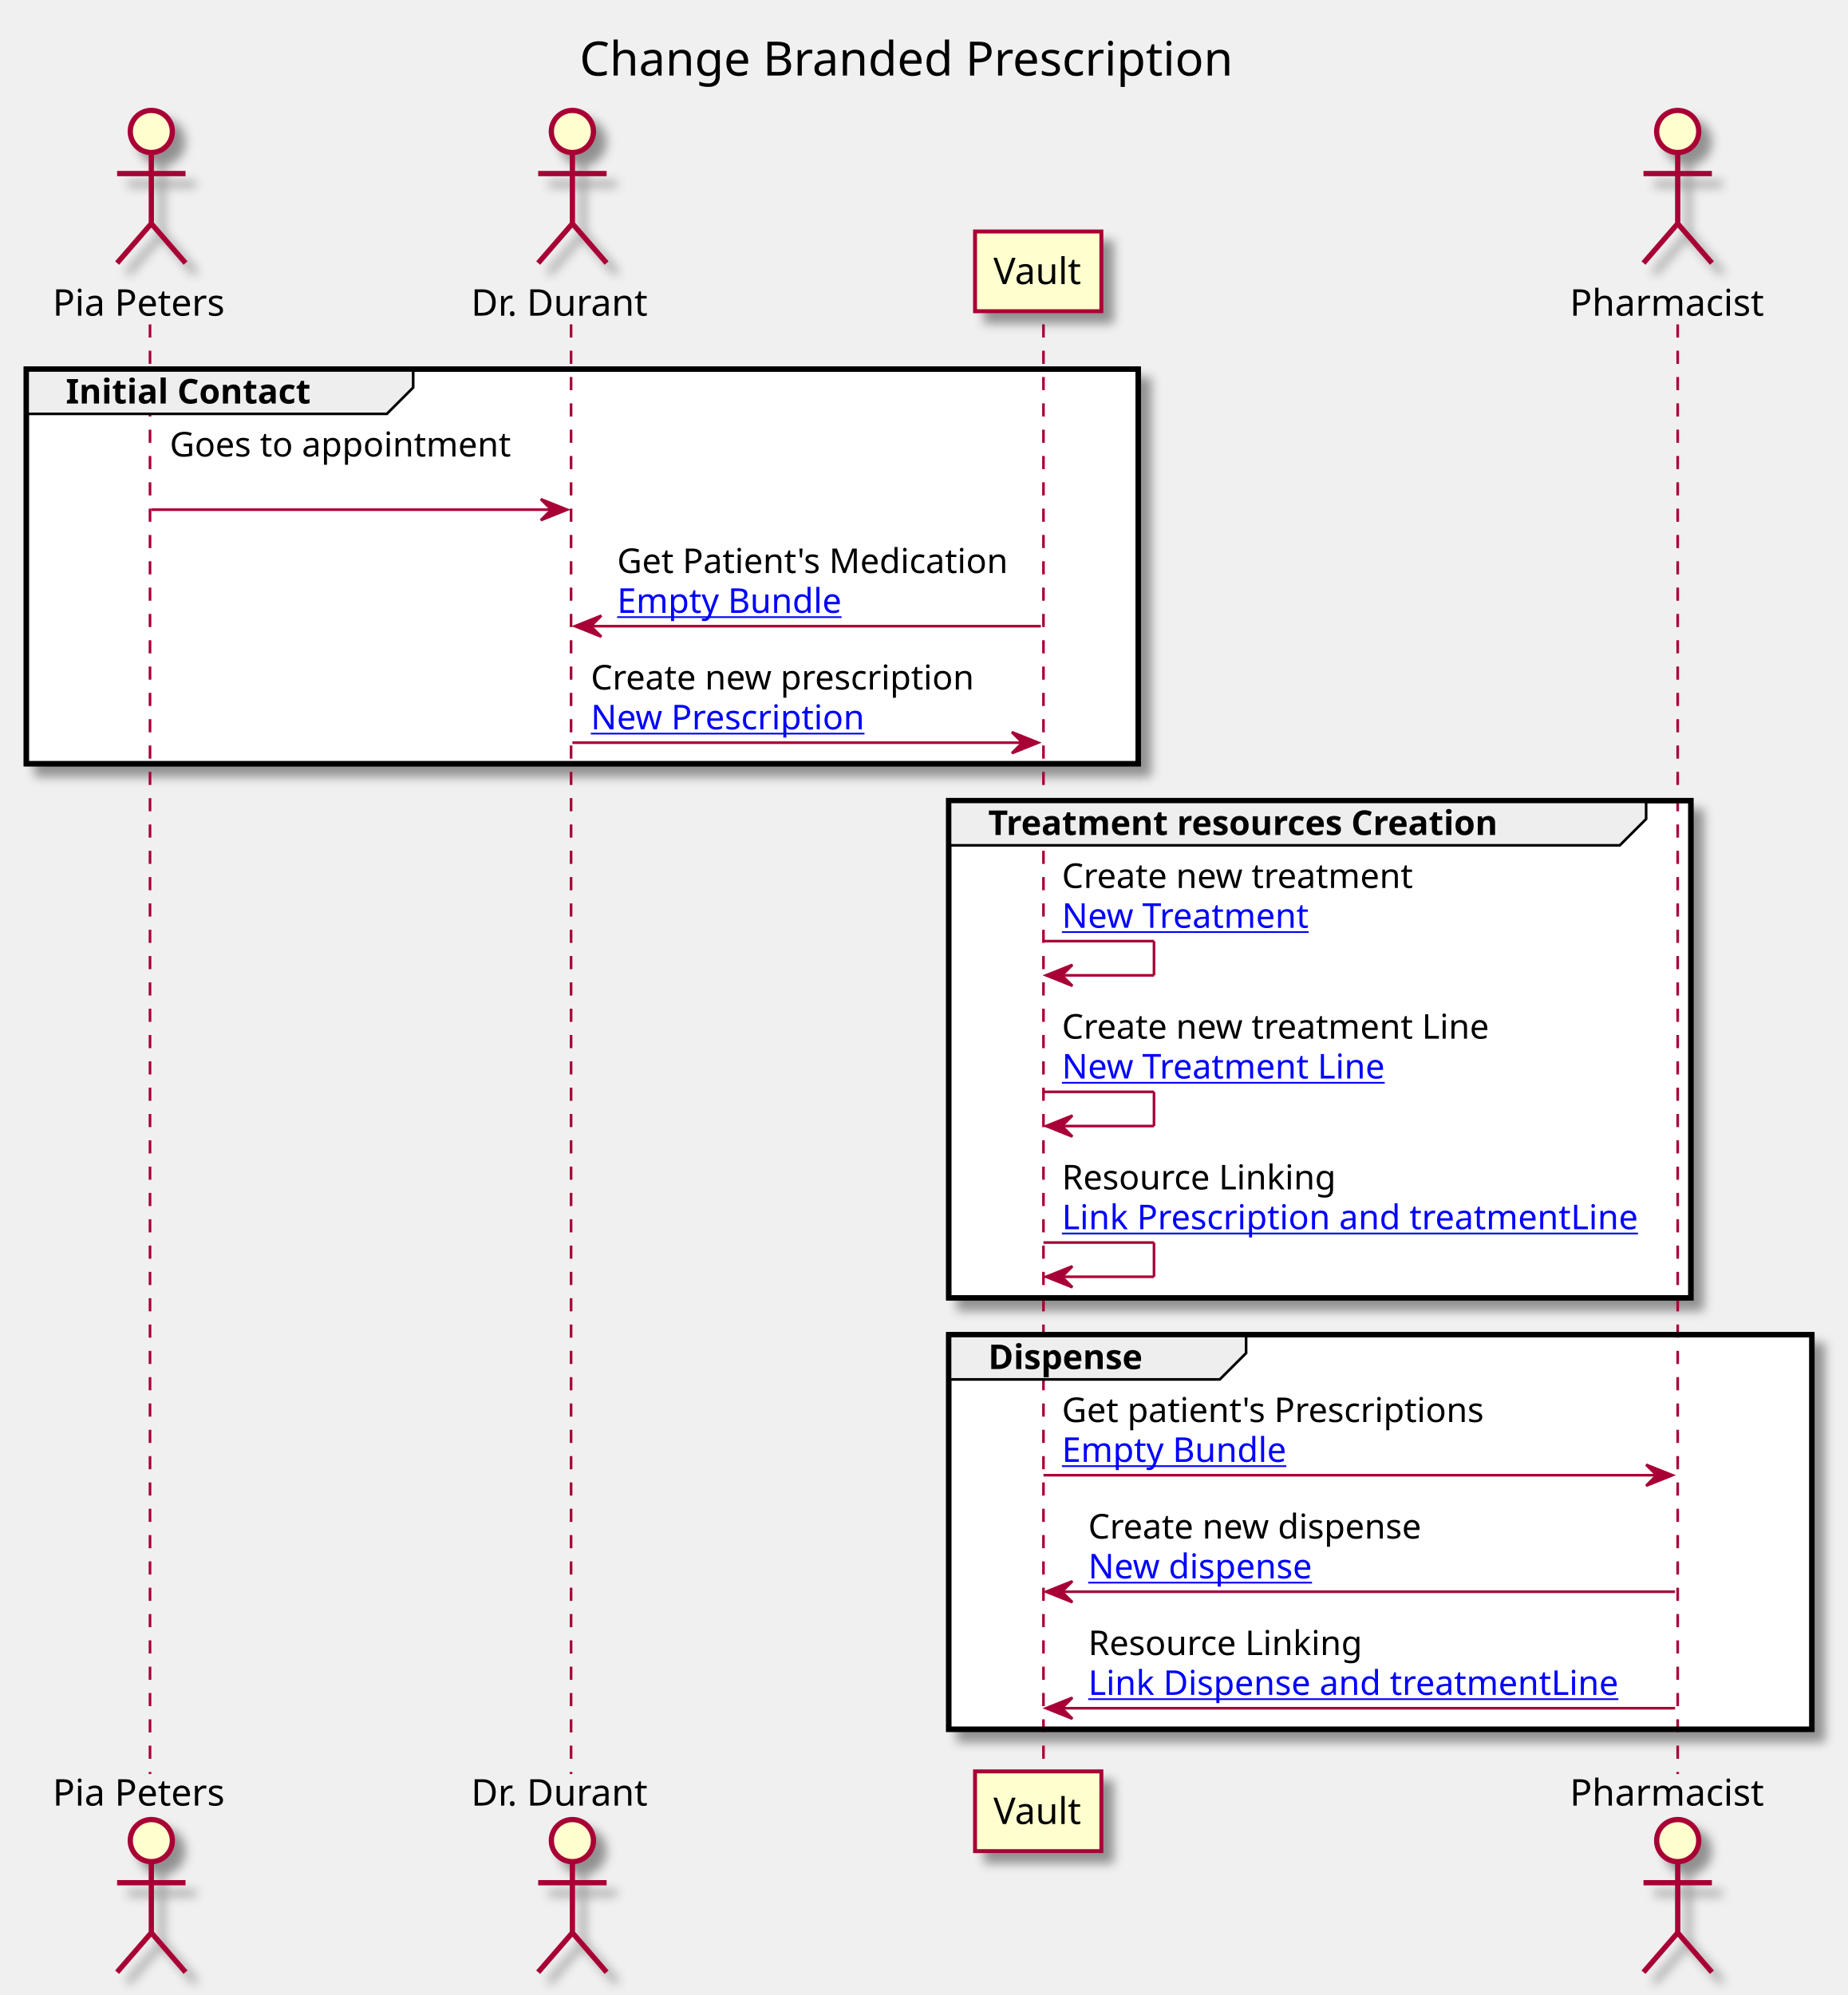
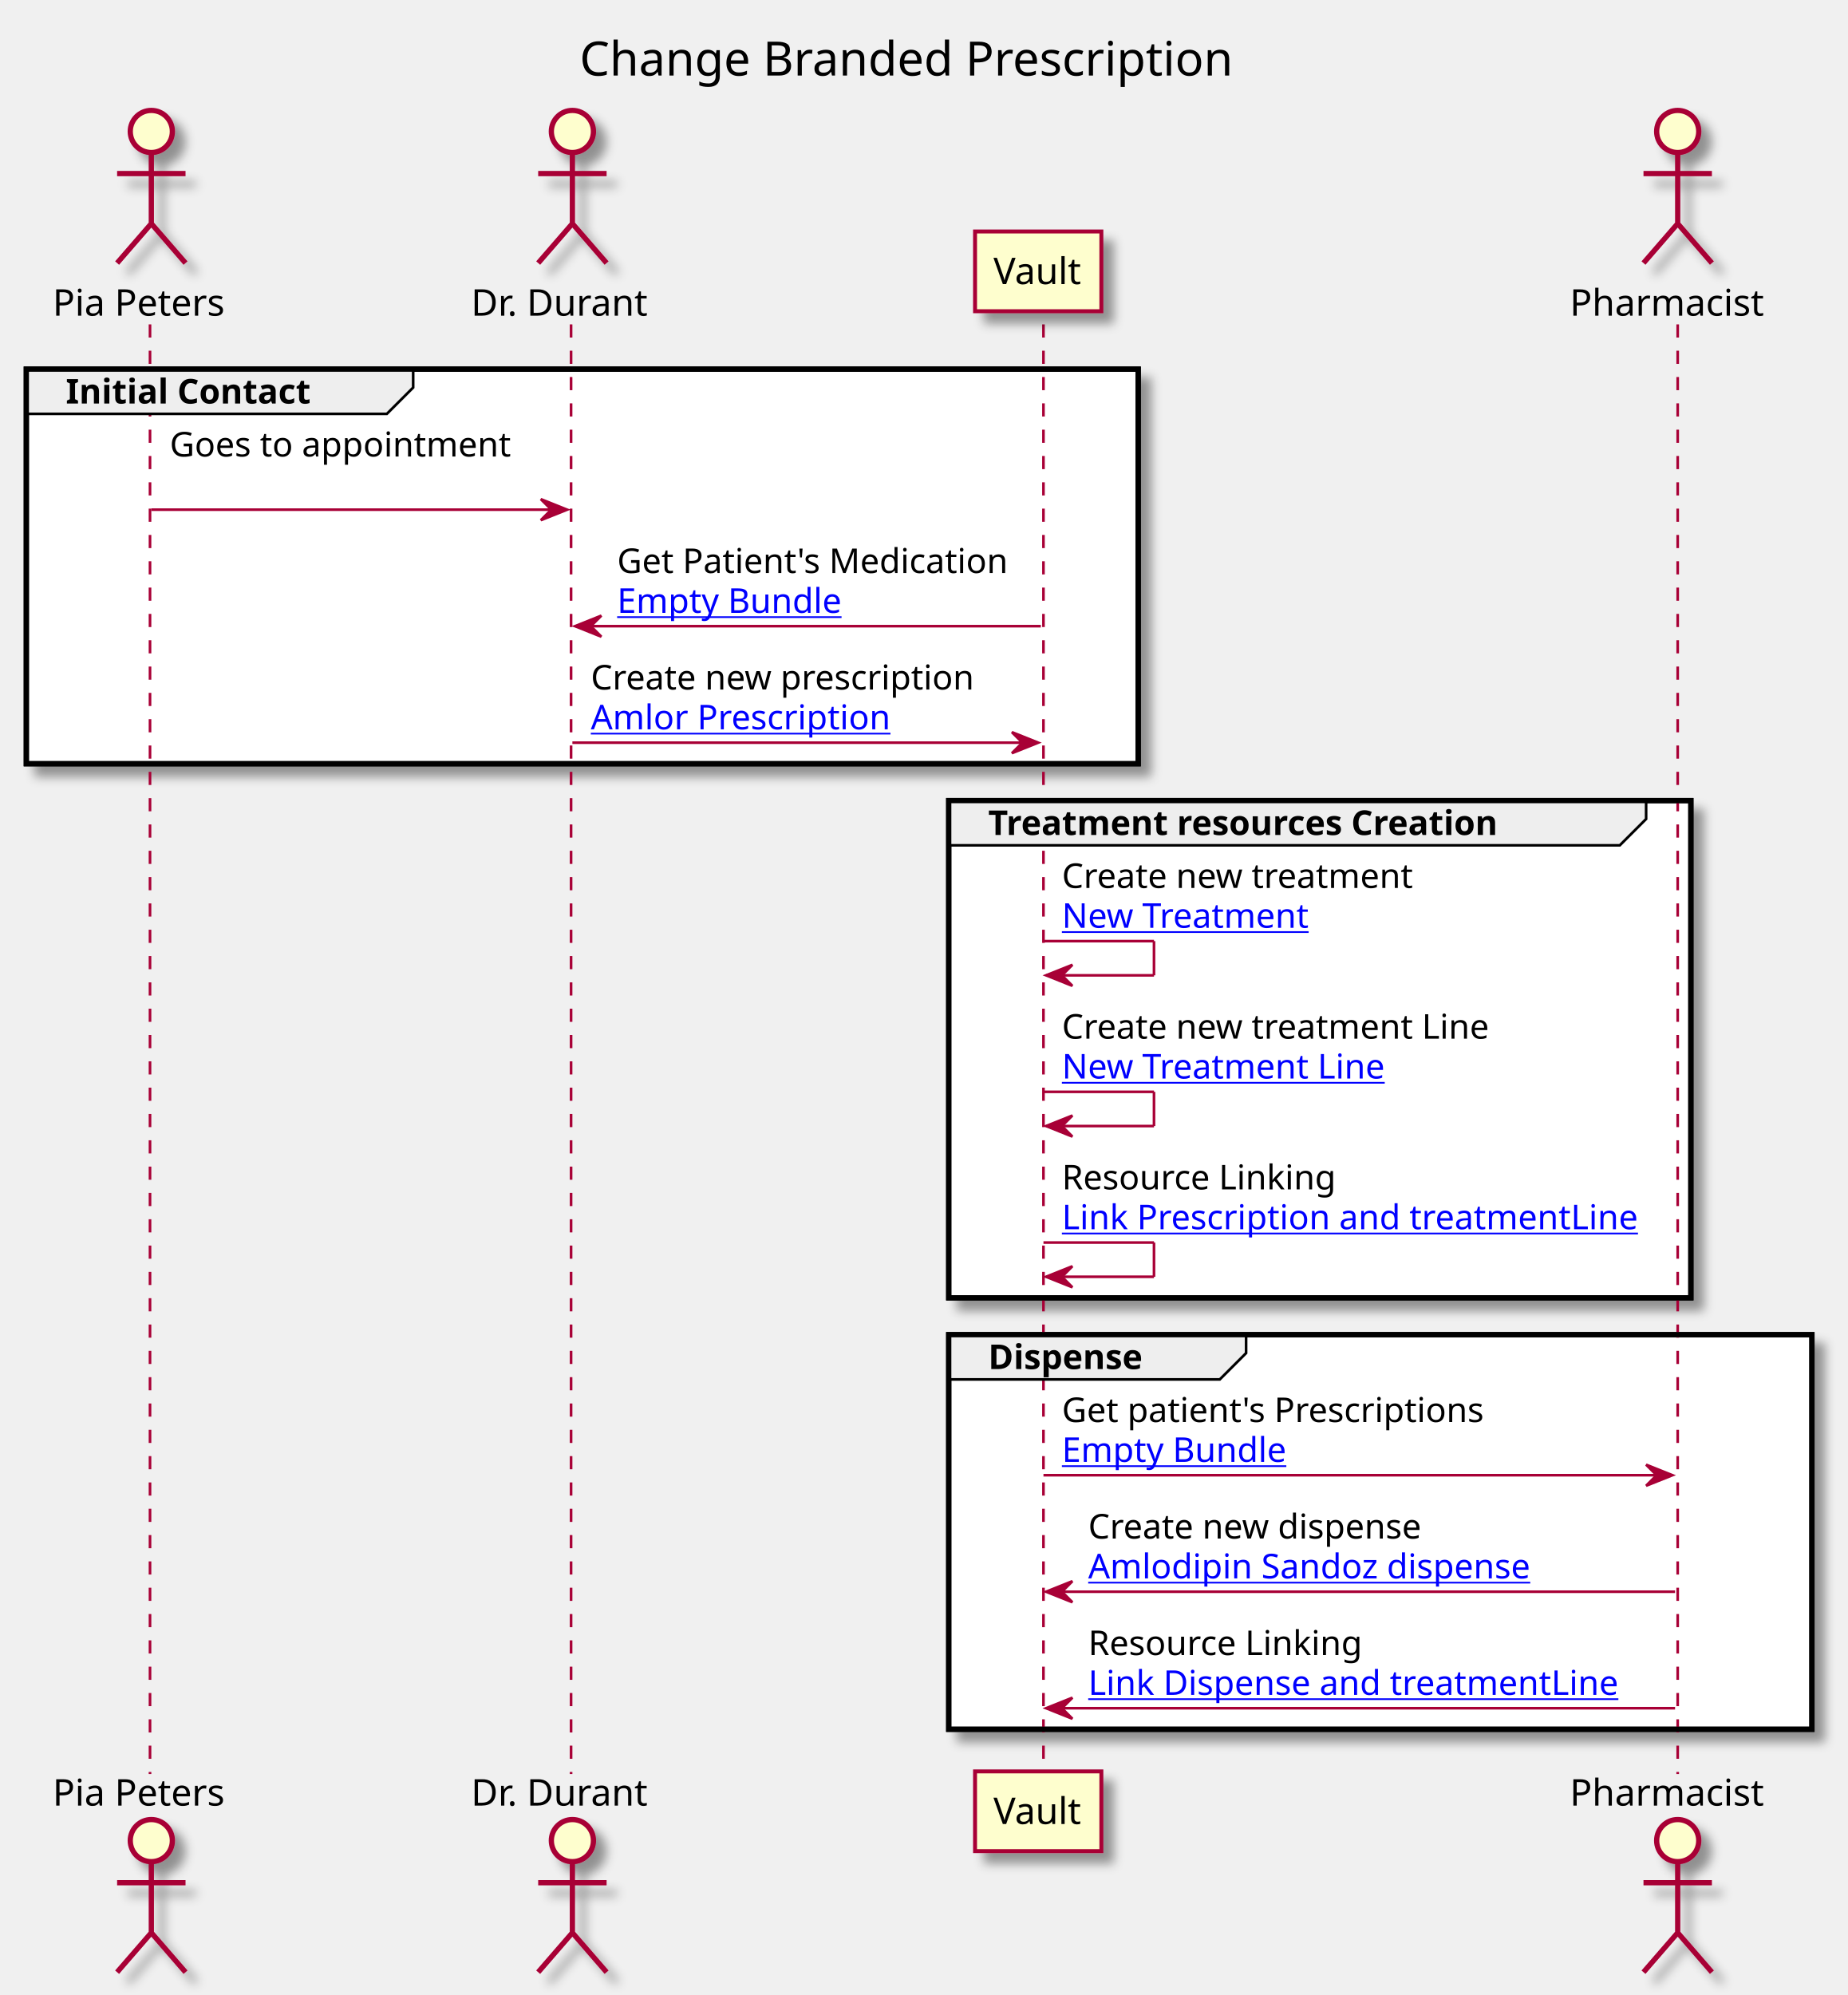
<svg xmlns="http://www.w3.org/2000/svg" xmlns:xlink="http://www.w3.org/1999/xlink" contentScriptType="application/ecmascript" contentStyleType="text/css" height="758px" preserveAspectRatio="none" style="width:702px;height:758px;background:#FFFFFF;" version="1.1" viewBox="0 0 702 758" width="702px" zoomAndPan="magnify">
  <defs>
-     <filter height="300%" id="fhtdj8arhnrae" width="300%" x="-1" y="-1">
+     <filter height="300%" id="f1i65zib8bg6qh" width="300%" x="-1" y="-1">
      <feGaussianBlur result="blurOut" stdDeviation="2.0" />
      <feColorMatrix in="blurOut" result="blurOut2" type="matrix" values="0 0 0 0 0 0 0 0 0 0 0 0 0 0 0 0 0 0 .4 0" />
      <feOffset dx="4.0" dy="4.0" in="blurOut2" result="blurOut3" />
      <feBlend in="SourceGraphic" in2="blurOut3" mode="normal" />
    </filter>
  </defs>
  <g>
    <text fill="#000000" font-family="sans-serif" font-size="18" lengthAdjust="spacing" textLength="258" x="220.25" y="28.708">Change Branded Prescription</text>
-     <rect fill="#FFFFFF" filter="url(#fhtdj8arhnrae)" height="149.93" style="stroke:#000000;stroke-width:2.0;" width="422.5" x="10" y="140.25" />
-     <rect fill="#FFFFFF" filter="url(#fhtdj8arhnrae)" height="188.93" style="stroke:#000000;stroke-width:2.0;" width="282" x="360.5" y="304.18" />
-     <rect fill="#FFFFFF" filter="url(#fhtdj8arhnrae)" height="149.93" style="stroke:#000000;stroke-width:2.0;" width="328" x="360.5" y="507.109" />
+     <rect fill="#FFFFFF" filter="url(#f1i65zib8bg6qh)" height="149.93" style="stroke:#000000;stroke-width:2.0;" width="422.5" x="10" y="140.25" />
+     <rect fill="#FFFFFF" filter="url(#f1i65zib8bg6qh)" height="188.93" style="stroke:#000000;stroke-width:2.0;" width="282" x="360.5" y="304.18" />
+     <rect fill="#FFFFFF" filter="url(#f1i65zib8bg6qh)" height="149.93" style="stroke:#000000;stroke-width:2.0;" width="328" x="360.5" y="507.109" />
    <line style="stroke:#A80036;stroke-width:1.0;stroke-dasharray:5.0,5.0;" x1="57" x2="57" y1="123.25" y2="674.039" />
    <line style="stroke:#A80036;stroke-width:1.0;stroke-dasharray:5.0,5.0;" x1="217" x2="217" y1="123.25" y2="674.039" />
    <line style="stroke:#A80036;stroke-width:1.0;stroke-dasharray:5.0,5.0;" x1="396.5" x2="396.5" y1="123.25" y2="674.039" />
    <line style="stroke:#A80036;stroke-width:1.0;stroke-dasharray:5.0,5.0;" x1="637.5" x2="637.5" y1="123.25" y2="674.039" />
    <text fill="#000000" font-family="sans-serif" font-size="14" lengthAdjust="spacing" textLength="69" x="20" y="119.948">Pia Peters</text>
-     <ellipse cx="57.5" cy="49.953" fill="#FEFECE" filter="url(#fhtdj8arhnrae)" rx="8" ry="8" style="stroke:#A80036;stroke-width:2.0;" />
-     <path d="M57.5,57.953 L57.5,84.953 M44.5,65.953 L70.5,65.953 M57.5,84.953 L44.5,99.953 M57.5,84.953 L70.5,99.953 " fill="none" filter="url(#fhtdj8arhnrae)" style="stroke:#A80036;stroke-width:2.0;" />
+     <ellipse cx="57.5" cy="49.953" fill="#FEFECE" filter="url(#f1i65zib8bg6qh)" rx="8" ry="8" style="stroke:#A80036;stroke-width:2.0;" />
+     <path d="M57.5,57.953 L57.5,84.953 M44.5,65.953 L70.5,65.953 M57.5,84.953 L44.5,99.953 M57.5,84.953 L70.5,99.953 " fill="none" filter="url(#f1i65zib8bg6qh)" style="stroke:#A80036;stroke-width:2.0;" />
    <text fill="#000000" font-family="sans-serif" font-size="14" lengthAdjust="spacing" textLength="69" x="20" y="686.034">Pia Peters</text>
-     <ellipse cx="57.5" cy="699.336" fill="#FEFECE" filter="url(#fhtdj8arhnrae)" rx="8" ry="8" style="stroke:#A80036;stroke-width:2.0;" />
-     <path d="M57.5,707.336 L57.5,734.336 M44.5,715.336 L70.5,715.336 M57.5,734.336 L44.5,749.336 M57.5,734.336 L70.5,749.336 " fill="none" filter="url(#fhtdj8arhnrae)" style="stroke:#A80036;stroke-width:2.0;" />
+     <ellipse cx="57.5" cy="699.336" fill="#FEFECE" filter="url(#f1i65zib8bg6qh)" rx="8" ry="8" style="stroke:#A80036;stroke-width:2.0;" />
+     <path d="M57.5,707.336 L57.5,734.336 M44.5,715.336 L70.5,715.336 M57.5,734.336 L44.5,749.336 M57.5,734.336 L70.5,749.336 " fill="none" filter="url(#f1i65zib8bg6qh)" style="stroke:#A80036;stroke-width:2.0;" />
    <text fill="#000000" font-family="sans-serif" font-size="14" lengthAdjust="spacing" textLength="71" x="179" y="119.948">Dr. Durant</text>
-     <ellipse cx="217.5" cy="49.953" fill="#FEFECE" filter="url(#fhtdj8arhnrae)" rx="8" ry="8" style="stroke:#A80036;stroke-width:2.0;" />
-     <path d="M217.5,57.953 L217.5,84.953 M204.5,65.953 L230.5,65.953 M217.5,84.953 L204.5,99.953 M217.5,84.953 L230.5,99.953 " fill="none" filter="url(#fhtdj8arhnrae)" style="stroke:#A80036;stroke-width:2.0;" />
+     <ellipse cx="217.5" cy="49.953" fill="#FEFECE" filter="url(#f1i65zib8bg6qh)" rx="8" ry="8" style="stroke:#A80036;stroke-width:2.0;" />
+     <path d="M217.5,57.953 L217.5,84.953 M204.5,65.953 L230.5,65.953 M217.5,84.953 L204.5,99.953 M217.5,84.953 L230.5,99.953 " fill="none" filter="url(#f1i65zib8bg6qh)" style="stroke:#A80036;stroke-width:2.0;" />
    <text fill="#000000" font-family="sans-serif" font-size="14" lengthAdjust="spacing" textLength="71" x="179" y="686.034">Dr. Durant</text>
-     <ellipse cx="217.5" cy="699.336" fill="#FEFECE" filter="url(#fhtdj8arhnrae)" rx="8" ry="8" style="stroke:#A80036;stroke-width:2.0;" />
-     <path d="M217.5,707.336 L217.5,734.336 M204.5,715.336 L230.5,715.336 M217.5,734.336 L204.5,749.336 M217.5,734.336 L230.5,749.336 " fill="none" filter="url(#fhtdj8arhnrae)" style="stroke:#A80036;stroke-width:2.0;" />
-     <rect fill="#FEFECE" filter="url(#fhtdj8arhnrae)" height="30.297" style="stroke:#A80036;stroke-width:1.5;" width="48" x="370.5" y="87.953" />
+     <ellipse cx="217.5" cy="699.336" fill="#FEFECE" filter="url(#f1i65zib8bg6qh)" rx="8" ry="8" style="stroke:#A80036;stroke-width:2.0;" />
+     <path d="M217.5,707.336 L217.5,734.336 M204.5,715.336 L230.5,715.336 M217.5,734.336 L204.5,749.336 M217.5,734.336 L230.5,749.336 " fill="none" filter="url(#f1i65zib8bg6qh)" style="stroke:#A80036;stroke-width:2.0;" />
+     <rect fill="#FEFECE" filter="url(#f1i65zib8bg6qh)" height="30.297" style="stroke:#A80036;stroke-width:1.5;" width="48" x="370.5" y="87.953" />
    <text fill="#000000" font-family="sans-serif" font-size="14" lengthAdjust="spacing" textLength="34" x="377.5" y="107.948">Vault</text>
-     <rect fill="#FEFECE" filter="url(#fhtdj8arhnrae)" height="30.297" style="stroke:#A80036;stroke-width:1.5;" width="48" x="370.5" y="673.039" />
+     <rect fill="#FEFECE" filter="url(#f1i65zib8bg6qh)" height="30.297" style="stroke:#A80036;stroke-width:1.5;" width="48" x="370.5" y="673.039" />
    <text fill="#000000" font-family="sans-serif" font-size="14" lengthAdjust="spacing" textLength="34" x="377.5" y="693.034">Vault</text>
    <text fill="#000000" font-family="sans-serif" font-size="14" lengthAdjust="spacing" textLength="76" x="596.5" y="119.948">Pharmacist</text>
-     <ellipse cx="637.5" cy="49.953" fill="#FEFECE" filter="url(#fhtdj8arhnrae)" rx="8" ry="8" style="stroke:#A80036;stroke-width:2.0;" />
-     <path d="M637.5,57.953 L637.5,84.953 M624.5,65.953 L650.5,65.953 M637.5,84.953 L624.5,99.953 M637.5,84.953 L650.5,99.953 " fill="none" filter="url(#fhtdj8arhnrae)" style="stroke:#A80036;stroke-width:2.0;" />
+     <ellipse cx="637.5" cy="49.953" fill="#FEFECE" filter="url(#f1i65zib8bg6qh)" rx="8" ry="8" style="stroke:#A80036;stroke-width:2.0;" />
+     <path d="M637.5,57.953 L637.5,84.953 M624.5,65.953 L650.5,65.953 M637.5,84.953 L624.5,99.953 M637.5,84.953 L650.5,99.953 " fill="none" filter="url(#f1i65zib8bg6qh)" style="stroke:#A80036;stroke-width:2.0;" />
    <text fill="#000000" font-family="sans-serif" font-size="14" lengthAdjust="spacing" textLength="76" x="596.5" y="686.034">Pharmacist</text>
-     <ellipse cx="637.5" cy="699.336" fill="#FEFECE" filter="url(#fhtdj8arhnrae)" rx="8" ry="8" style="stroke:#A80036;stroke-width:2.0;" />
-     <path d="M637.5,707.336 L637.5,734.336 M624.5,715.336 L650.5,715.336 M637.5,734.336 L624.5,749.336 M637.5,734.336 L650.5,749.336 " fill="none" filter="url(#fhtdj8arhnrae)" style="stroke:#A80036;stroke-width:2.0;" />
+     <ellipse cx="637.5" cy="699.336" fill="#FEFECE" filter="url(#f1i65zib8bg6qh)" rx="8" ry="8" style="stroke:#A80036;stroke-width:2.0;" />
+     <path d="M637.5,707.336 L637.5,734.336 M624.5,715.336 L650.5,715.336 M637.5,734.336 L624.5,749.336 M637.5,734.336 L650.5,749.336 " fill="none" filter="url(#f1i65zib8bg6qh)" style="stroke:#A80036;stroke-width:2.0;" />
    <path d="M10,140.25 L157,140.25 L157,147.25 L147,157.25 L10,157.25 L10,140.25 " fill="#EEEEEE" style="stroke:#000000;stroke-width:1.0;" />
    <rect fill="none" height="149.93" style="stroke:#000000;stroke-width:2.0;" width="422.5" x="10" y="140.25" />
    <text fill="#000000" font-family="sans-serif" font-size="13" font-weight="bold" lengthAdjust="spacing" textLength="102" x="25" y="153.317">Initial Contact</text>
    <polygon fill="#A80036" points="205.5,189.648,215.5,193.648,205.5,197.648,209.5,193.648" style="stroke:#A80036;stroke-width:1.0;" />
    <line style="stroke:#A80036;stroke-width:1.0;" x1="57.5" x2="211.5" y1="193.648" y2="193.648" />
    <text fill="#000000" font-family="sans-serif" font-size="13" lengthAdjust="spacing" textLength="136" x="64.5" y="173.45">Goes to appointment</text>
    <text fill="#000000" font-family="sans-serif" font-size="13" lengthAdjust="spacing" textLength="0" x="68.5" y="188.583" />
    <polygon fill="#A80036" points="228.5,233.914,218.5,237.914,228.5,241.914,224.5,237.914" style="stroke:#A80036;stroke-width:1.0;" />
    <line style="stroke:#A80036;stroke-width:1.0;" x1="222.5" x2="395.5" y1="237.914" y2="237.914" />
    <text fill="#000000" font-family="sans-serif" font-size="13" lengthAdjust="spacing" textLength="155" x="234.5" y="217.715">Get Patient's Medication</text>
    <a href="ExampleScenario-example-1-scenario-resources.html#EB" target="_top" title="ExampleScenario-example-1-scenario-resources.html#EB" xlink:actuate="onRequest" xlink:href="ExampleScenario-example-1-scenario-resources.html#EB" xlink:show="new" xlink:title="ExampleScenario-example-1-scenario-resources.html#EB" xlink:type="simple">
      <text fill="#0000FF" font-family="sans-serif" font-size="13" lengthAdjust="spacing" text-decoration="underline" textLength="89" x="234.5" y="232.848">Empty Bundle</text>
    </a>
    <polygon fill="#A80036" points="384.5,278.18,394.5,282.18,384.5,286.18,388.5,282.18" style="stroke:#A80036;stroke-width:1.0;" />
    <line style="stroke:#A80036;stroke-width:1.0;" x1="217.5" x2="390.5" y1="282.18" y2="282.18" />
    <text fill="#000000" font-family="sans-serif" font-size="13" lengthAdjust="spacing" textLength="151" x="224.5" y="261.981">Create new prescription</text>
    <a href="ExampleScenario-example-1-scenario-resources.html#1-prescription" target="_top" title="ExampleScenario-example-1-scenario-resources.html#1-prescription" xlink:actuate="onRequest" xlink:href="ExampleScenario-example-1-scenario-resources.html#1-prescription" xlink:show="new" xlink:title="ExampleScenario-example-1-scenario-resources.html#1-prescription" xlink:type="simple">
-       <text fill="#0000FF" font-family="sans-serif" font-size="13" lengthAdjust="spacing" text-decoration="underline" textLength="106" x="224.5" y="277.114">New Prescription</text>
+       <text fill="#0000FF" font-family="sans-serif" font-size="13" lengthAdjust="spacing" text-decoration="underline" textLength="117" x="224.5" y="277.114">Amlor Prescription</text>
    </a>
    <path d="M360.5,304.18 L625.5,304.18 L625.5,311.18 L615.5,321.18 L360.5,321.18 L360.5,304.18 " fill="#EEEEEE" style="stroke:#000000;stroke-width:1.0;" />
    <rect fill="none" height="188.93" style="stroke:#000000;stroke-width:2.0;" width="282" x="360.5" y="304.18" />
    <text fill="#000000" font-family="sans-serif" font-size="13" font-weight="bold" lengthAdjust="spacing" textLength="220" x="375.5" y="317.247">Treatment resources Creation</text>
    <line style="stroke:#A80036;stroke-width:1.0;" x1="396.5" x2="438.5" y1="357.578" y2="357.578" />
    <line style="stroke:#A80036;stroke-width:1.0;" x1="438.5" x2="438.5" y1="357.578" y2="370.578" />
    <line style="stroke:#A80036;stroke-width:1.0;" x1="397.5" x2="438.5" y1="370.578" y2="370.578" />
    <polygon fill="#A80036" points="407.5,366.578,397.5,370.578,407.5,374.578,403.5,370.578" style="stroke:#A80036;stroke-width:1.0;" />
    <text fill="#000000" font-family="sans-serif" font-size="13" lengthAdjust="spacing" textLength="141" x="403.5" y="337.379">Create new treatment</text>
    <a href="ExampleScenario-example-1-scenario-resources.html#1-treatment" target="_top" title="ExampleScenario-example-1-scenario-resources.html#1-treatment" xlink:actuate="onRequest" xlink:href="ExampleScenario-example-1-scenario-resources.html#1-treatment" xlink:show="new" xlink:title="ExampleScenario-example-1-scenario-resources.html#1-treatment" xlink:type="simple">
      <text fill="#0000FF" font-family="sans-serif" font-size="13" lengthAdjust="spacing" text-decoration="underline" textLength="98" x="403.5" y="352.512">New Treatment</text>
    </a>
    <line style="stroke:#A80036;stroke-width:1.0;" x1="396.5" x2="438.5" y1="414.844" y2="414.844" />
    <line style="stroke:#A80036;stroke-width:1.0;" x1="438.5" x2="438.5" y1="414.844" y2="427.844" />
    <line style="stroke:#A80036;stroke-width:1.0;" x1="397.5" x2="438.5" y1="427.844" y2="427.844" />
    <polygon fill="#A80036" points="407.5,423.844,397.5,427.844,407.5,431.844,403.5,427.844" style="stroke:#A80036;stroke-width:1.0;" />
    <text fill="#000000" font-family="sans-serif" font-size="13" lengthAdjust="spacing" textLength="171" x="403.5" y="394.645">Create new treatment Line</text>
    <a href="ExampleScenario-example-1-scenario-resources.html#1-treatmentLine" target="_top" title="ExampleScenario-example-1-scenario-resources.html#1-treatmentLine" xlink:actuate="onRequest" xlink:href="ExampleScenario-example-1-scenario-resources.html#1-treatmentLine" xlink:show="new" xlink:title="ExampleScenario-example-1-scenario-resources.html#1-treatmentLine" xlink:type="simple">
      <text fill="#0000FF" font-family="sans-serif" font-size="13" lengthAdjust="spacing" text-decoration="underline" textLength="128" x="403.5" y="409.778">New Treatment Line</text>
    </a>
    <line style="stroke:#A80036;stroke-width:1.0;" x1="396.5" x2="438.5" y1="472.109" y2="472.109" />
    <line style="stroke:#A80036;stroke-width:1.0;" x1="438.5" x2="438.5" y1="472.109" y2="485.109" />
    <line style="stroke:#A80036;stroke-width:1.0;" x1="397.5" x2="438.5" y1="485.109" y2="485.109" />
    <polygon fill="#A80036" points="407.5,481.109,397.5,485.109,407.5,489.109,403.5,485.109" style="stroke:#A80036;stroke-width:1.0;" />
    <text fill="#000000" font-family="sans-serif" font-size="13" lengthAdjust="spacing" textLength="107" x="403.5" y="451.911">Resource Linking</text>
    <a href="ExampleScenario-example-1-scenario-resources.html#1-1-provenance" target="_top" title="ExampleScenario-example-1-scenario-resources.html#1-1-provenance" xlink:actuate="onRequest" xlink:href="ExampleScenario-example-1-scenario-resources.html#1-1-provenance" xlink:show="new" xlink:title="ExampleScenario-example-1-scenario-resources.html#1-1-provenance" xlink:type="simple">
      <text fill="#0000FF" font-family="sans-serif" font-size="13" lengthAdjust="spacing" text-decoration="underline" textLength="227" x="403.5" y="467.043">Link Prescription and treatmentLine</text>
    </a>
    <path d="M360.5,507.109 L473.5,507.109 L473.5,514.109 L463.5,524.109 L360.5,524.109 L360.5,507.109 " fill="#EEEEEE" style="stroke:#000000;stroke-width:1.0;" />
    <rect fill="none" height="149.93" style="stroke:#000000;stroke-width:2.0;" width="328" x="360.5" y="507.109" />
    <text fill="#000000" font-family="sans-serif" font-size="13" font-weight="bold" lengthAdjust="spacing" textLength="68" x="375.5" y="520.176">Dispense</text>
    <polygon fill="#A80036" points="625.5,556.508,635.5,560.508,625.5,564.508,629.5,560.508" style="stroke:#A80036;stroke-width:1.0;" />
    <line style="stroke:#A80036;stroke-width:1.0;" x1="396.5" x2="631.5" y1="560.508" y2="560.508" />
    <text fill="#000000" font-family="sans-serif" font-size="13" lengthAdjust="spacing" textLength="168" x="403.5" y="540.309">Get patient's Prescriptions</text>
    <a href="ExampleScenario-example-1-scenario-resources.html#EB" target="_top" title="ExampleScenario-example-1-scenario-resources.html#EB" xlink:actuate="onRequest" xlink:href="ExampleScenario-example-1-scenario-resources.html#EB" xlink:show="new" xlink:title="ExampleScenario-example-1-scenario-resources.html#EB" xlink:type="simple">
      <text fill="#0000FF" font-family="sans-serif" font-size="13" lengthAdjust="spacing" text-decoration="underline" textLength="89" x="403.5" y="555.442">Empty Bundle</text>
    </a>
    <polygon fill="#A80036" points="407.5,600.773,397.5,604.773,407.5,608.773,403.5,604.773" style="stroke:#A80036;stroke-width:1.0;" />
    <line style="stroke:#A80036;stroke-width:1.0;" x1="401.5" x2="636.5" y1="604.773" y2="604.773" />
    <text fill="#000000" font-family="sans-serif" font-size="13" lengthAdjust="spacing" textLength="133" x="413.5" y="584.575">Create new dispense</text>
    <a href="ExampleScenario-example-1-scenario-resources.html#1-dispense" target="_top" title="ExampleScenario-example-1-scenario-resources.html#1-dispense" xlink:actuate="onRequest" xlink:href="ExampleScenario-example-1-scenario-resources.html#1-dispense" xlink:show="new" xlink:title="ExampleScenario-example-1-scenario-resources.html#1-dispense" xlink:type="simple">
-       <text fill="#0000FF" font-family="sans-serif" font-size="13" lengthAdjust="spacing" text-decoration="underline" textLength="88" x="413.5" y="599.707">New dispense</text>
+       <text fill="#0000FF" font-family="sans-serif" font-size="13" lengthAdjust="spacing" text-decoration="underline" textLength="176" x="413.5" y="599.707">Amlodipin Sandoz dispense</text>
    </a>
    <polygon fill="#A80036" points="407.5,645.039,397.5,649.039,407.5,653.039,403.5,649.039" style="stroke:#A80036;stroke-width:1.0;" />
    <line style="stroke:#A80036;stroke-width:1.0;" x1="401.5" x2="636.5" y1="649.039" y2="649.039" />
    <text fill="#000000" font-family="sans-serif" font-size="13" lengthAdjust="spacing" textLength="107" x="413.5" y="628.84">Resource Linking</text>
    <a href="ExampleScenario-example-1-scenario-resources.html#1-2-provenance" target="_top" title="ExampleScenario-example-1-scenario-resources.html#1-2-provenance" xlink:actuate="onRequest" xlink:href="ExampleScenario-example-1-scenario-resources.html#1-2-provenance" xlink:show="new" xlink:title="ExampleScenario-example-1-scenario-resources.html#1-2-provenance" xlink:type="simple">
      <text fill="#0000FF" font-family="sans-serif" font-size="13" lengthAdjust="spacing" text-decoration="underline" textLength="211" x="413.5" y="643.973">Link Dispense and treatmentLine</text>
    </a>
  </g>
</svg>
